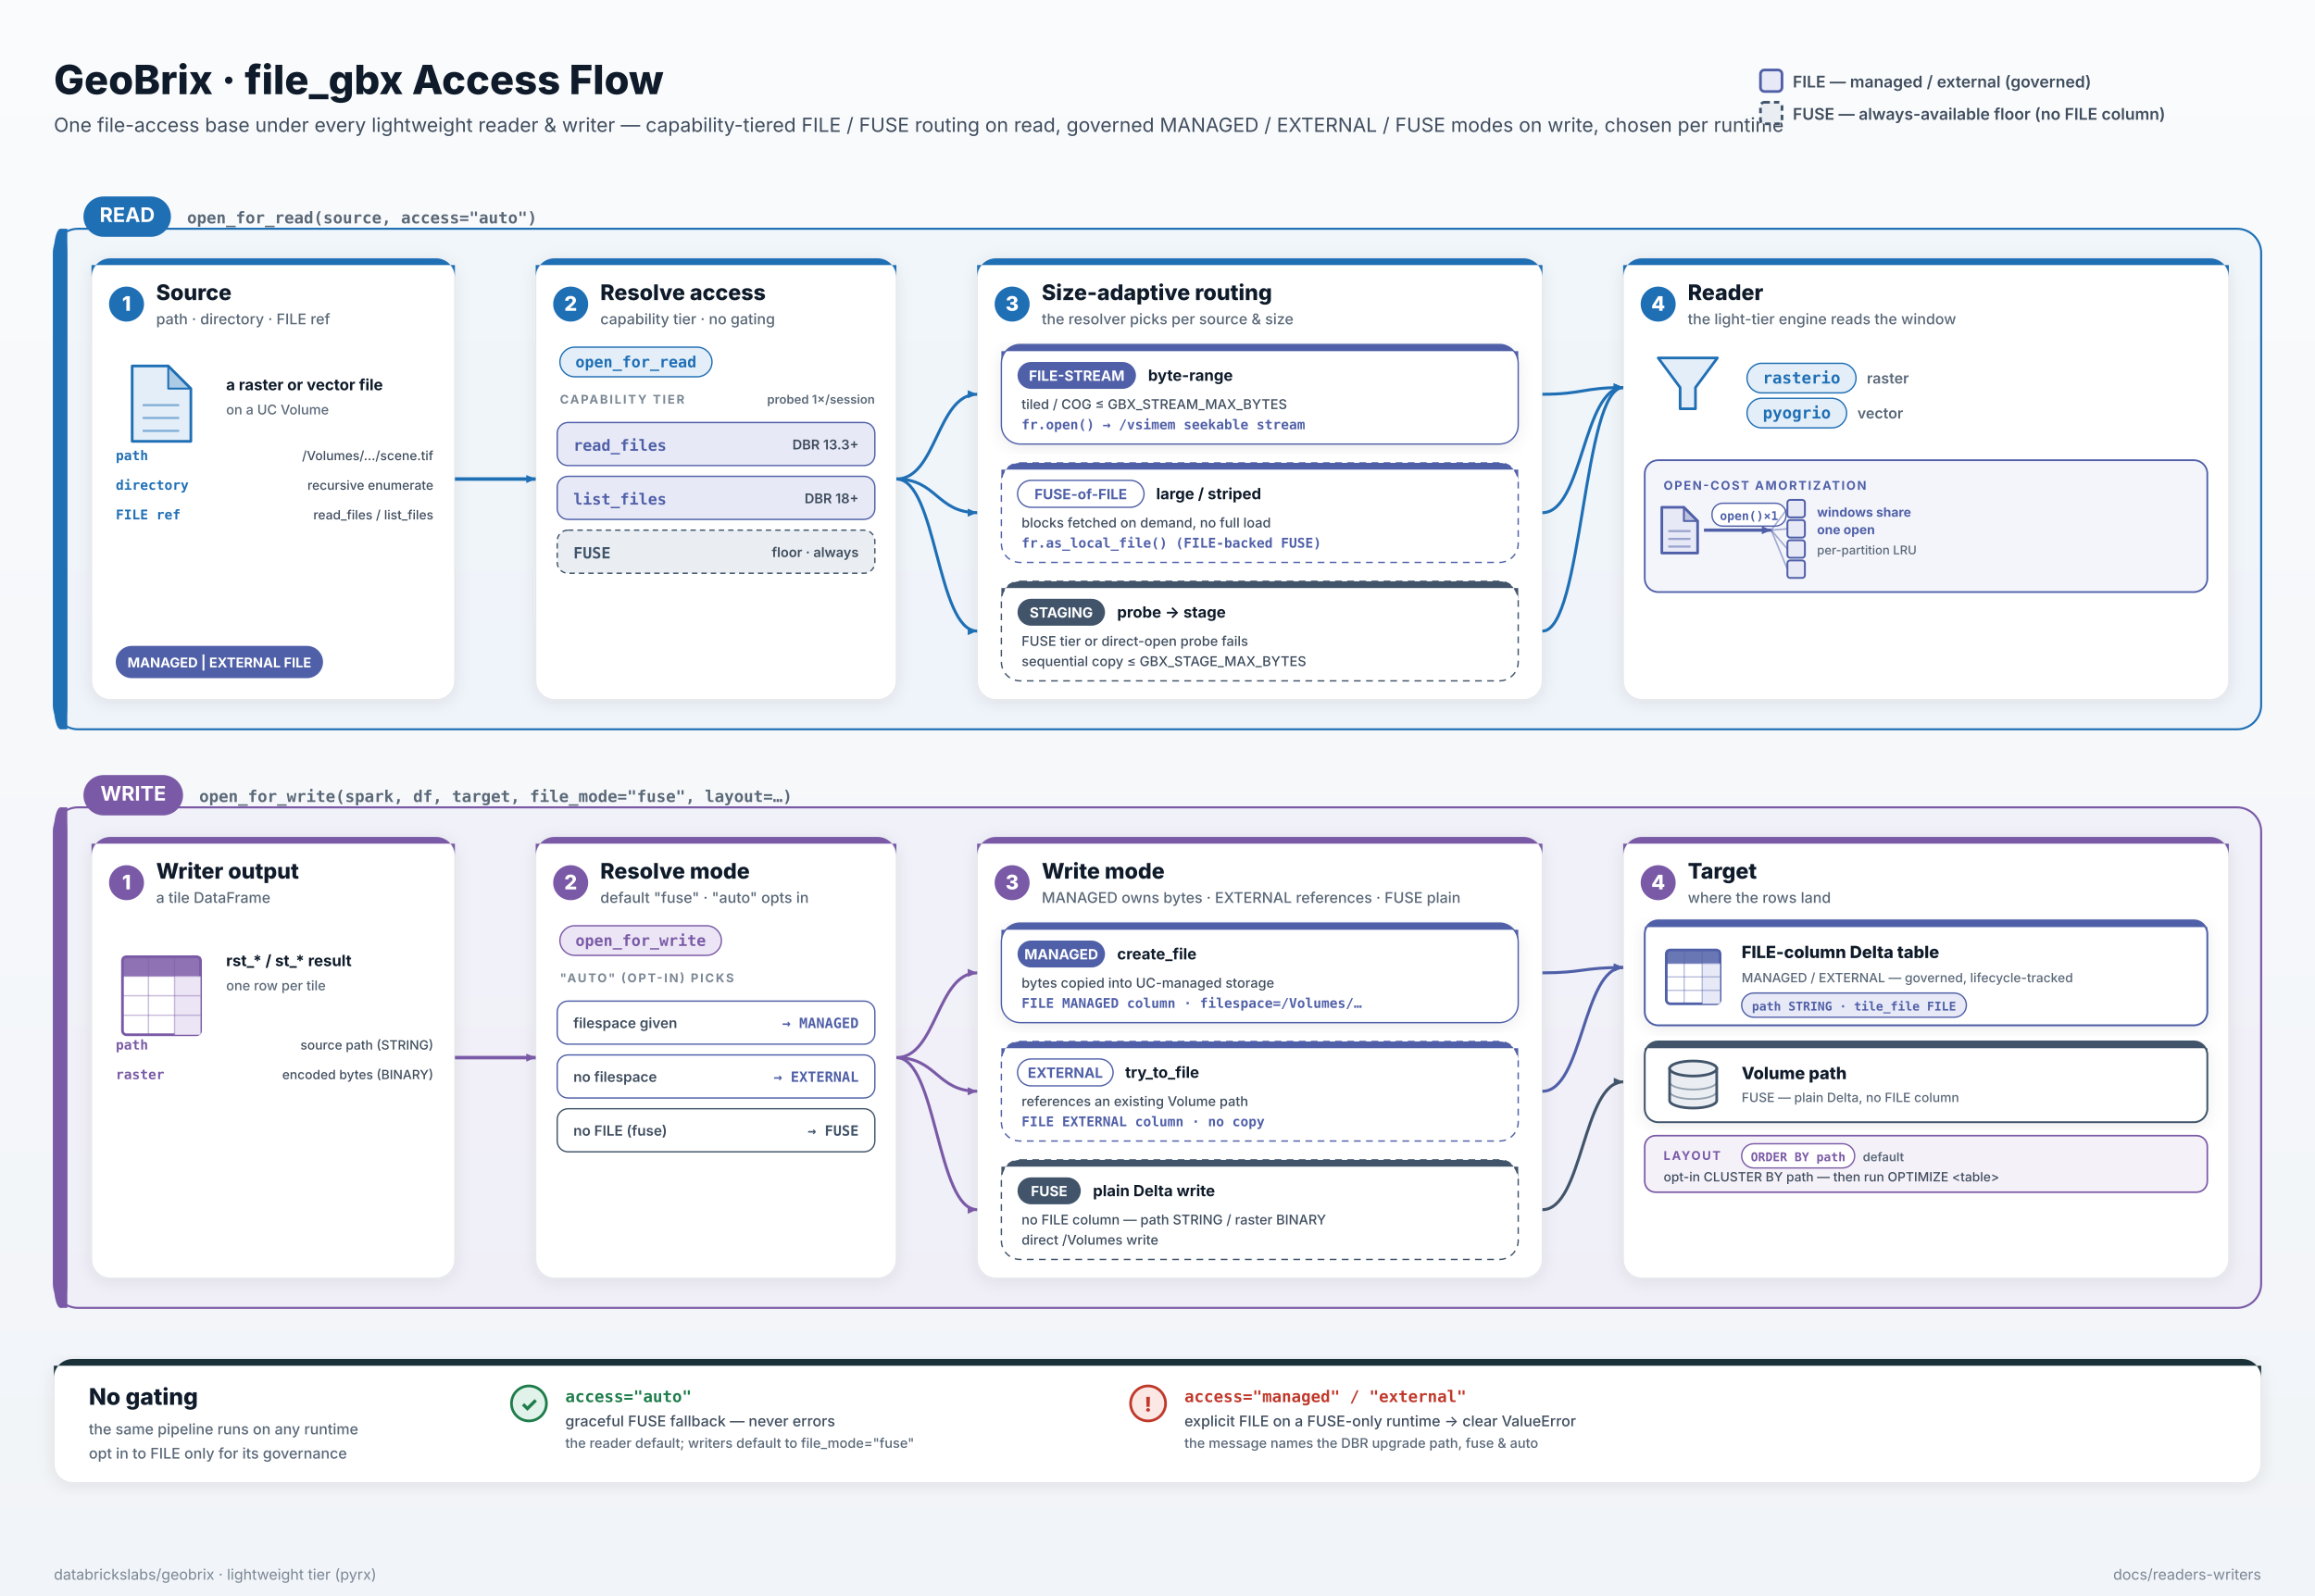
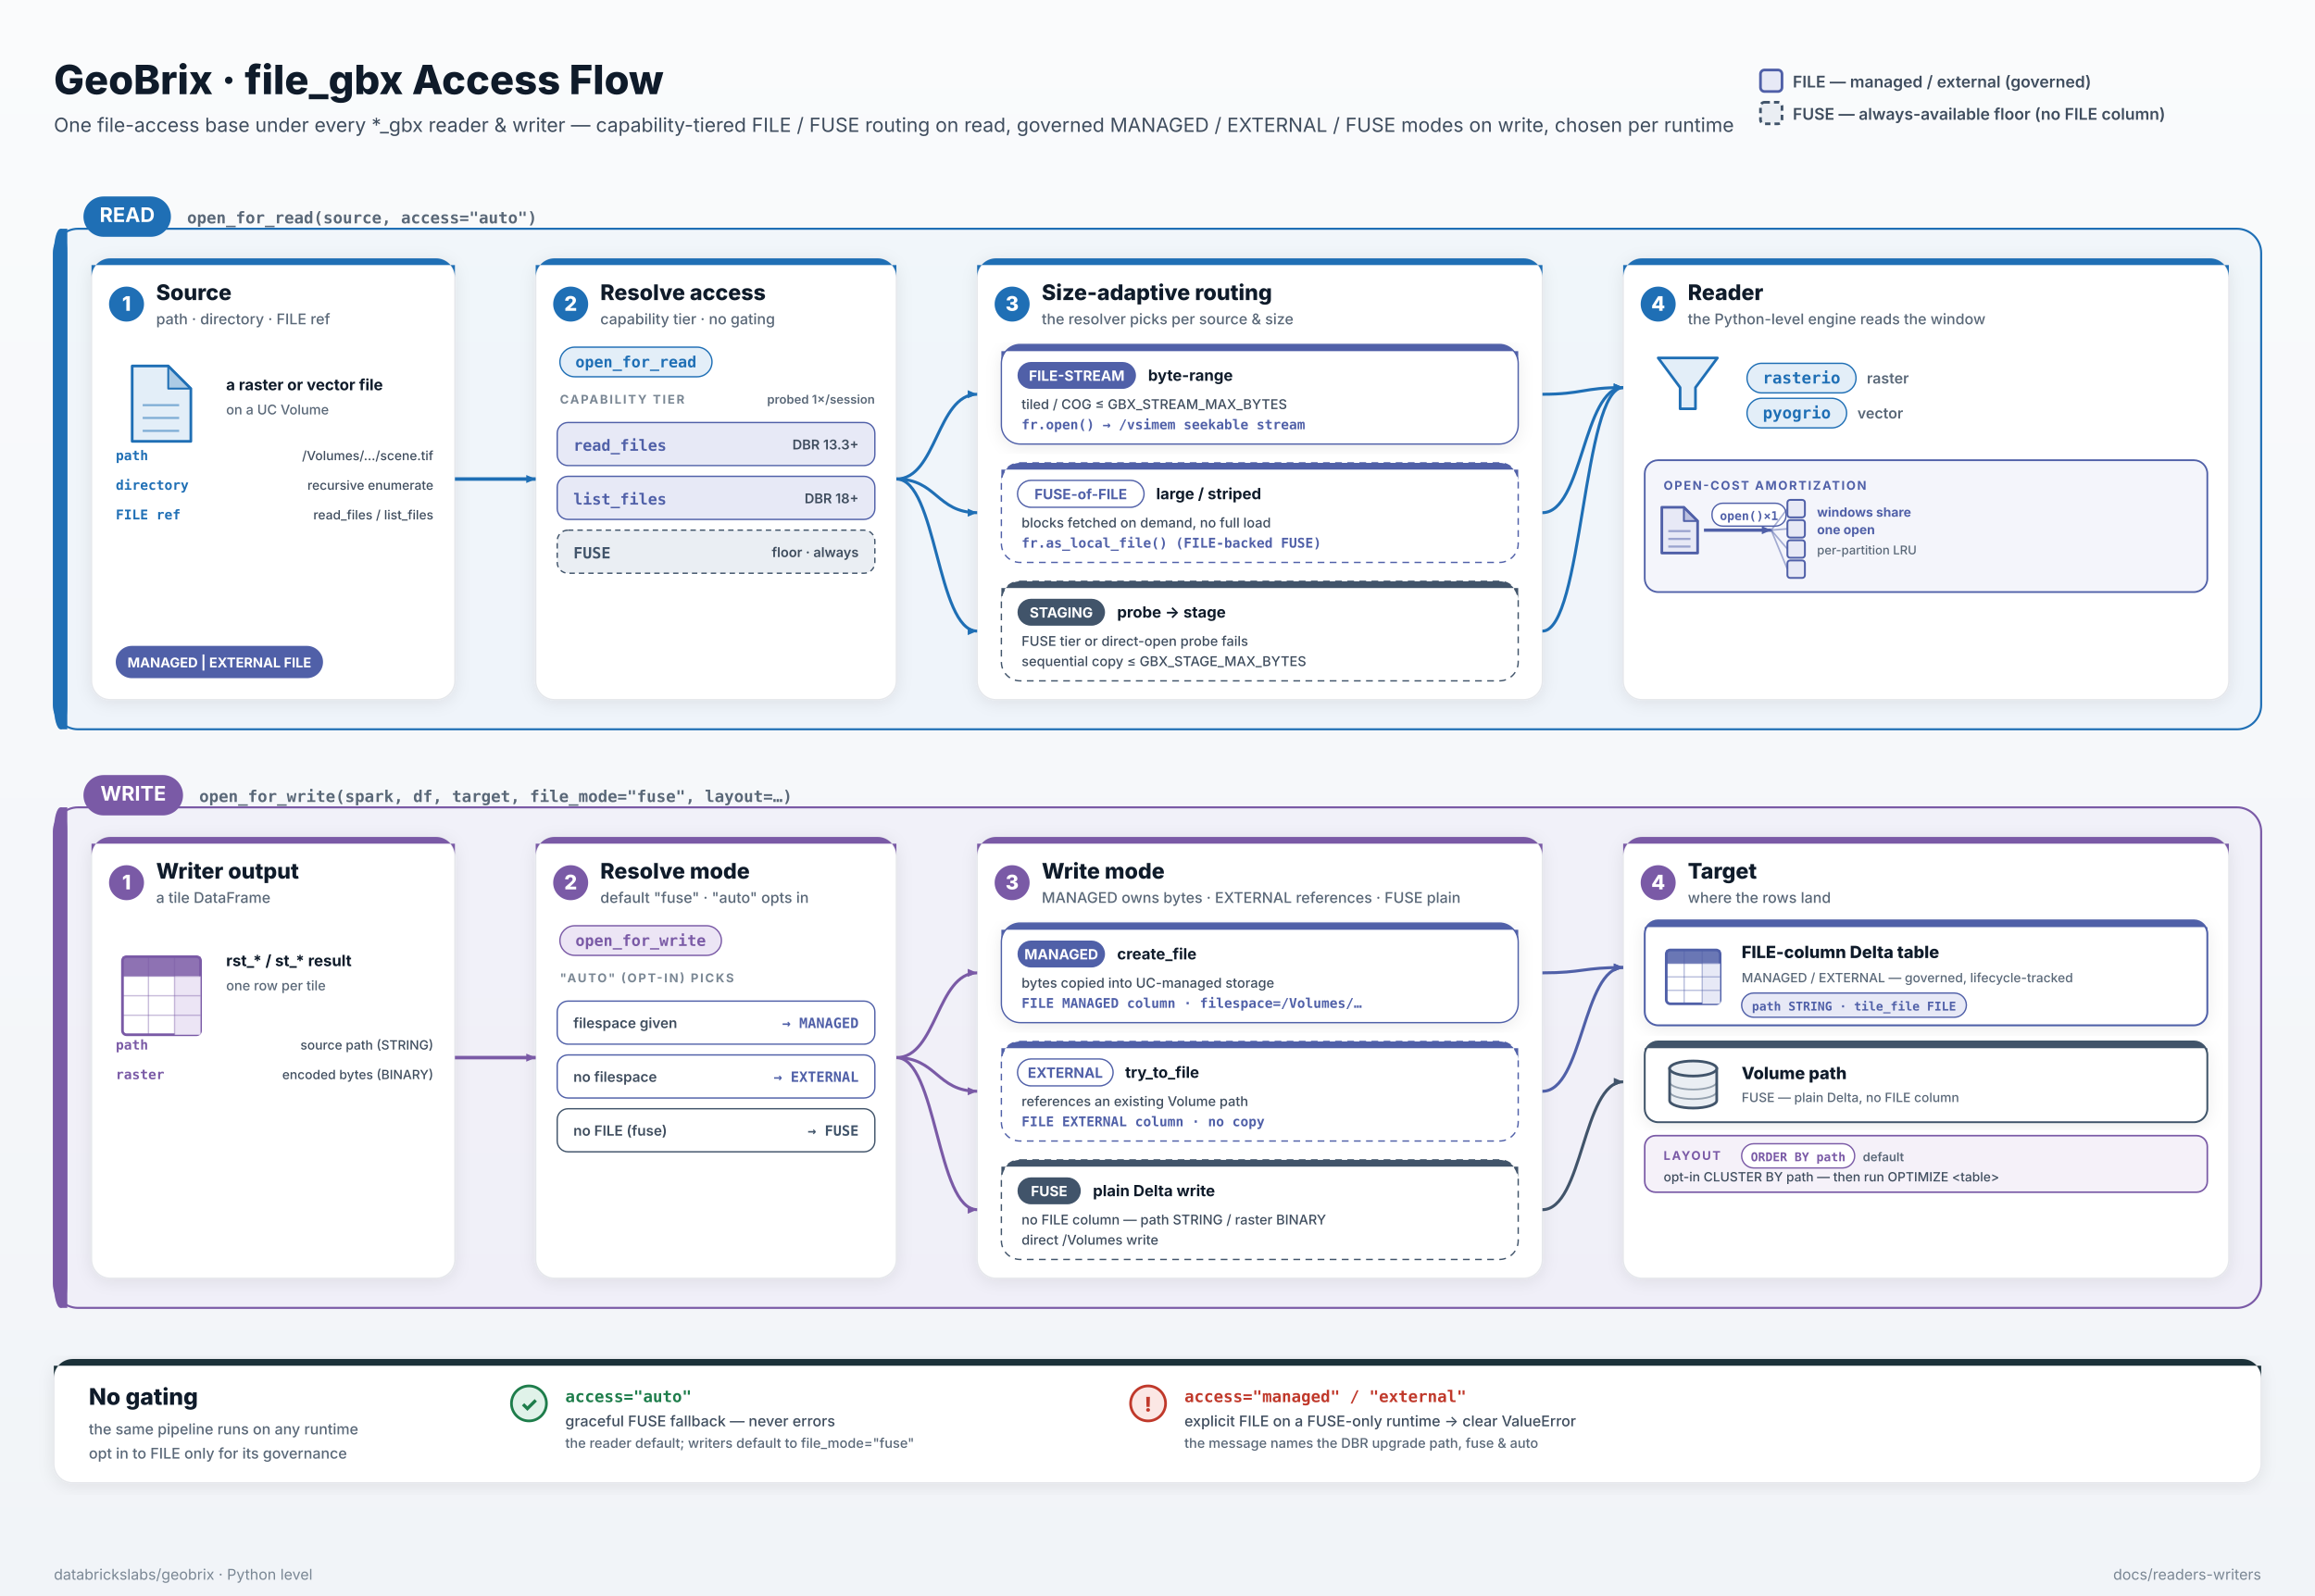
<svg xmlns="http://www.w3.org/2000/svg" viewBox="0 0 1720 1186" width="1720" height="1186" style="font-family: Inter, -apple-system, system-ui, sans-serif;">
  <defs>
    <filter id="card-shadow" x="-5%" y="-5%" width="110%" height="115%">
      <feDropShadow dx="0" dy="2" stdDeviation="6" flood-color="#0F1B2A" flood-opacity="0.08" />
    </filter>
    <linearGradient id="bg" x1="0" y1="0" x2="0" y2="1">
      <stop offset="0" stop-color="#FAFBFC" />
      <stop offset="1" stop-color="#F1F4F8" />
    </linearGradient>
    <marker id="arrow" markerWidth="10" markerHeight="10" refX="7" refY="3" orient="auto" markerUnits="userSpaceOnUse">
      <path d="M0,0 L7,3 L0,6 Z" fill="#5A6878" />
    </marker>
    <marker id="arrow-read" markerWidth="10" markerHeight="10" refX="7" refY="3" orient="auto" markerUnits="userSpaceOnUse">
      <path d="M0,0 L7,3 L0,6 Z" fill="#1F6FB5" />
    </marker>
    <marker id="arrow-write" markerWidth="10" markerHeight="10" refX="7" refY="3" orient="auto" markerUnits="userSpaceOnUse">
      <path d="M0,0 L7,3 L0,6 Z" fill="#7A5AA6" />
    </marker>
    <marker id="arrow-file" markerWidth="10" markerHeight="10" refX="7" refY="3" orient="auto" markerUnits="userSpaceOnUse">
      <path d="M0,0 L7,3 L0,6 Z" fill="#5060A8" />
    </marker>
    <marker id="arrow-fuse" markerWidth="10" markerHeight="10" refX="7" refY="3" orient="auto" markerUnits="userSpaceOnUse">
      <path d="M0,0 L7,3 L0,6 Z" fill="#41546A" />
    </marker>
  </defs>
  <rect x="0" y="0" width="1720" height="1186" fill="url(#bg)" />
  <text x="40" y="70" font-family="Inter, -apple-system, system-ui, sans-serif" font-size="30" font-weight="800" fill="#0F1B2A" text-anchor="start">GeoBrix · file_gbx Access Flow</text>
-   <text x="40" y="98" font-family="Inter, -apple-system, system-ui, sans-serif" font-size="14.5" font-weight="400" fill="#3F4D5E" text-anchor="start">One file-access base under every lightweight reader &amp; writer — capability-tiered FILE / FUSE routing on read, governed MANAGED / EXTERNAL / FUSE modes on write, chosen per runtime</text>
+   <text x="40" y="98" font-family="Inter, -apple-system, system-ui, sans-serif" font-size="14.5" font-weight="400" fill="#3F4D5E" text-anchor="start">One file-access base under every *_gbx reader &amp; writer — capability-tiered FILE / FUSE routing on read, governed MANAGED / EXTERNAL / FUSE modes on write, chosen per runtime</text>
  <rect x="1308" y="52" width="16" height="16" rx="3" fill="#E7E9F6" stroke="#5060A8" stroke-width="2" />
  <text x="1332" y="65" font-family="Inter, -apple-system, system-ui, sans-serif" font-size="12" font-weight="600" fill="#3F4D5E" text-anchor="start">FILE — managed / external (governed)</text>
  <rect x="1308" y="76" width="16" height="16" rx="3" fill="#EAEEF3" stroke="#41546A" stroke-width="2" stroke-dasharray="4 3" />
  <text x="1332" y="89" font-family="Inter, -apple-system, system-ui, sans-serif" font-size="12" font-weight="600" fill="#3F4D5E" text-anchor="start">FUSE — always-available floor (no FILE column)</text>
  <rect x="40" y="170" rx="18" ry="18" width="1640" height="372" fill="#E3EEF8" fill-opacity="0.35" stroke="#1F6FB5" stroke-width="1.5" />
  <rect x="40" y="170" rx="18" ry="18" width="10" height="372" fill="#1F6FB5" />
  <rect x="45" y="170" width="5" height="372" fill="#1F6FB5" />
  <rect x="62" y="146" rx="15" ry="15" width="65" height="30" fill="#1F6FB5" />
  <text x="94.5" y="165.0" text-anchor="middle" font-family="Inter, -apple-system, system-ui, sans-serif" font-size="15" font-weight="700" fill="#FFFFFF">READ</text>
  <text x="139" y="166" font-family="ui-monospace, SFMono-Regular, Menlo, Consolas, monospace" font-size="12" font-weight="600" fill="#5A6878" text-anchor="start">open_for_read(source, access="auto")</text>
  <rect x="68" y="192" rx="14" ry="14" width="270" height="328" fill="#FFFFFF" stroke="#E5E7EB" stroke-width="1" filter="url(#card-shadow)" />
  <path d="M 68 206 A 14 14 0 0 1 82 192 H 324 A 14 14 0 0 1 338 206 V 197 H 68 Z" fill="#1F6FB5" />
  <circle cx="94" cy="226" r="13" fill="#1F6FB5" />
  <text x="94" y="231" font-family="Inter, -apple-system, system-ui, sans-serif" font-size="15" font-weight="800" fill="#FFFFFF" text-anchor="middle">1</text>
  <text x="116" y="223" font-family="Inter, -apple-system, system-ui, sans-serif" font-size="16" font-weight="800" fill="#0F1B2A" text-anchor="start">Source</text>
  <text x="116" y="241" font-family="Inter, -apple-system, system-ui, sans-serif" font-size="11" font-weight="500" fill="#5A6878" text-anchor="start">path · directory · FILE ref</text>
  <path d="M 98.2 272.0 H 125.0 L 141.8 288.8 V 328.0 H 98.2 Z" fill="#E3EEF8" stroke="#1F6FB5" stroke-width="2" stroke-linejoin="round" />
  <path d="M 125.0 272.0 V 288.8 H 141.8 Z" fill="#1F6FB5" fill-opacity="0.28" stroke="#1F6FB5" stroke-width="1.4" stroke-linejoin="round" />
  <line x1="106.0" y1="301.1" x2="133.1" y2="301.1" stroke="#1F6FB5" stroke-width="1.6" stroke-opacity="0.5" />
  <line x1="106.0" y1="310.6" x2="133.1" y2="310.6" stroke="#1F6FB5" stroke-width="1.6" stroke-opacity="0.5" />
  <line x1="106.0" y1="320.2" x2="133.1" y2="320.2" stroke="#1F6FB5" stroke-width="1.6" stroke-opacity="0.5" />
  <text x="168" y="290" font-family="Inter, -apple-system, system-ui, sans-serif" font-size="11.5" font-weight="700" fill="#0F1B2A" text-anchor="start">a raster or vector file</text>
  <text x="168" y="308" font-family="Inter, -apple-system, system-ui, sans-serif" font-size="10" font-weight="500" fill="#5A6878" text-anchor="start">on a UC Volume</text>
  <text x="86" y="342" font-family="ui-monospace, SFMono-Regular, Menlo, Consolas, monospace" font-size="10" font-weight="700" fill="#1F6FB5" text-anchor="start">path</text>
  <text x="322" y="342" font-family="Inter, -apple-system, system-ui, sans-serif" font-size="9.5" font-weight="500" fill="#3F4D5E" text-anchor="end">/Volumes/…/scene.tif</text>
  <text x="86" y="364" font-family="ui-monospace, SFMono-Regular, Menlo, Consolas, monospace" font-size="10" font-weight="700" fill="#1F6FB5" text-anchor="start">directory</text>
  <text x="322" y="364" font-family="Inter, -apple-system, system-ui, sans-serif" font-size="9.5" font-weight="500" fill="#3F4D5E" text-anchor="end">recursive enumerate</text>
  <text x="86" y="386" font-family="ui-monospace, SFMono-Regular, Menlo, Consolas, monospace" font-size="10" font-weight="700" fill="#1F6FB5" text-anchor="start">FILE ref</text>
  <text x="322" y="386" font-family="Inter, -apple-system, system-ui, sans-serif" font-size="9.5" font-weight="500" fill="#3F4D5E" text-anchor="end">read_files / list_files</text>
  <rect x="86" y="480" rx="12" ry="12" width="154" height="24" fill="#5060A8" />
  <text x="163.0" y="496.0" text-anchor="middle" font-family="Inter, -apple-system, system-ui, sans-serif" font-size="10" font-weight="700" fill="#FFFFFF">MANAGED | EXTERNAL FILE</text>
  <rect x="398" y="192" rx="14" ry="14" width="268" height="328" fill="#FFFFFF" stroke="#E5E7EB" stroke-width="1" filter="url(#card-shadow)" />
  <path d="M 398 206 A 14 14 0 0 1 412 192 H 652 A 14 14 0 0 1 666 206 V 197 H 398 Z" fill="#1F6FB5" />
  <circle cx="424" cy="226" r="13" fill="#1F6FB5" />
  <text x="424" y="231" font-family="Inter, -apple-system, system-ui, sans-serif" font-size="15" font-weight="800" fill="#FFFFFF" text-anchor="middle">2</text>
  <text x="446" y="223" font-family="Inter, -apple-system, system-ui, sans-serif" font-size="16" font-weight="800" fill="#0F1B2A" text-anchor="start">Resolve access</text>
  <text x="446" y="241" font-family="Inter, -apple-system, system-ui, sans-serif" font-size="11" font-weight="500" fill="#5A6878" text-anchor="start">capability tier · no gating</text>
  <rect x="416" y="258" rx="11" ry="11" width="113" height="22" fill="#E3EEF8" stroke="#1F6FB5" stroke-width="1" />
  <text x="472.5" y="273.0" text-anchor="middle" font-family="ui-monospace, SFMono-Regular, Menlo, Consolas, monospace" font-size="11.5" font-weight="700" fill="#1F6FB5">open_for_read</text>
  <text x="416" y="300" font-family="Inter, -apple-system, system-ui, sans-serif" font-size="9" font-weight="700" fill="#7A8794" text-anchor="start" letter-spacing="1.2">CAPABILITY TIER</text>
  <text x="650" y="300" font-family="Inter, -apple-system, system-ui, sans-serif" font-size="9" font-weight="600" fill="#5A6878" text-anchor="end">probed 1×/session</text>
  <rect x="414" y="314" rx="8" ry="8" width="236" height="32" fill="#E7E9F6" stroke="#5060A8" stroke-width="1" />
  <text x="426" y="335" font-family="ui-monospace, SFMono-Regular, Menlo, Consolas, monospace" font-size="11.5" font-weight="700" fill="#5060A8" text-anchor="start">read_files</text>
  <text x="638" y="334" font-family="Inter, -apple-system, system-ui, sans-serif" font-size="10" font-weight="600" fill="#3F4D5E" text-anchor="end">DBR 13.3+</text>
  <rect x="414" y="354" rx="8" ry="8" width="236" height="32" fill="#E7E9F6" stroke="#5060A8" stroke-width="1" />
  <text x="426" y="375" font-family="ui-monospace, SFMono-Regular, Menlo, Consolas, monospace" font-size="11.5" font-weight="700" fill="#5060A8" text-anchor="start">list_files</text>
  <text x="638" y="374" font-family="Inter, -apple-system, system-ui, sans-serif" font-size="10" font-weight="600" fill="#3F4D5E" text-anchor="end">DBR 18+</text>
  <rect x="414" y="394" rx="8" ry="8" width="236" height="32" fill="#EAEEF3" stroke="#41546A" stroke-width="1" stroke-dasharray="4 3" />
  <text x="426" y="415" font-family="ui-monospace, SFMono-Regular, Menlo, Consolas, monospace" font-size="11.5" font-weight="700" fill="#41546A" text-anchor="start">FUSE</text>
  <text x="638" y="414" font-family="Inter, -apple-system, system-ui, sans-serif" font-size="10" font-weight="600" fill="#3F4D5E" text-anchor="end">floor · always</text>
  <rect x="726" y="192" rx="14" ry="14" width="420" height="328" fill="#FFFFFF" stroke="#E5E7EB" stroke-width="1" filter="url(#card-shadow)" />
  <path d="M 726 206 A 14 14 0 0 1 740 192 H 1132 A 14 14 0 0 1 1146 206 V 197 H 726 Z" fill="#1F6FB5" />
  <circle cx="752" cy="226" r="13" fill="#1F6FB5" />
  <text x="752" y="231" font-family="Inter, -apple-system, system-ui, sans-serif" font-size="15" font-weight="800" fill="#FFFFFF" text-anchor="middle">3</text>
  <text x="774" y="223" font-family="Inter, -apple-system, system-ui, sans-serif" font-size="16" font-weight="800" fill="#0F1B2A" text-anchor="start">Size-adaptive routing</text>
  <text x="774" y="241" font-family="Inter, -apple-system, system-ui, sans-serif" font-size="11" font-weight="500" fill="#5A6878" text-anchor="start">the resolver picks per source &amp; size</text>
  <rect x="744" y="256" rx="14" ry="14" width="384" height="74" fill="#FFFFFF" stroke="#5060A8" stroke-width="1" filter="url(#card-shadow)" />
  <path d="M 744 270 A 14 14 0 0 1 758 256 H 1114 A 14 14 0 0 1 1128 270 V 261 H 744 Z" fill="#5060A8" />
  <rect x="756" y="269" rx="10" ry="10" width="88" height="20" fill="#5060A8" />
  <text x="800.0" y="283.0" text-anchor="middle" font-family="Inter, -apple-system, system-ui, sans-serif" font-size="10.5" font-weight="700" fill="#FFFFFF">FILE-STREAM</text>
  <text x="853" y="283" font-family="Inter, -apple-system, system-ui, sans-serif" font-size="11.5" font-weight="700" fill="#0F1B2A" text-anchor="start">byte-range</text>
  <text x="759" y="304" font-family="Inter, -apple-system, system-ui, sans-serif" font-size="10" font-weight="500" fill="#3F4D5E" text-anchor="start">tiled / COG ≤ GBX_STREAM_MAX_BYTES</text>
  <text x="759" y="319" font-family="ui-monospace, SFMono-Regular, Menlo, Consolas, monospace" font-size="10" font-weight="600" fill="#5060A8" text-anchor="start">fr.open() → /vsimem seekable stream</text>
  <rect x="744" y="344" rx="14" ry="14" width="384" height="74" fill="#FFFFFF" stroke="#5060A8" stroke-width="1" stroke-dasharray="5 4" />
  <path d="M 744 358 A 14 14 0 0 1 758 344 H 1114 A 14 14 0 0 1 1128 358 V 349 H 744 Z" fill="#5060A8" />
  <rect x="756" y="357" rx="10" ry="10" width="94" height="20" fill="#FFFFFF" stroke="#5060A8" stroke-width="1" />
  <text x="803.0" y="371.0" text-anchor="middle" font-family="Inter, -apple-system, system-ui, sans-serif" font-size="10.5" font-weight="700" fill="#5060A8">FUSE-of-FILE</text>
  <text x="859" y="371" font-family="Inter, -apple-system, system-ui, sans-serif" font-size="11.5" font-weight="700" fill="#0F1B2A" text-anchor="start">large / striped</text>
  <text x="759" y="392" font-family="Inter, -apple-system, system-ui, sans-serif" font-size="10" font-weight="500" fill="#3F4D5E" text-anchor="start">blocks fetched on demand, no full load</text>
  <text x="759" y="407" font-family="ui-monospace, SFMono-Regular, Menlo, Consolas, monospace" font-size="10" font-weight="600" fill="#5060A8" text-anchor="start">fr.as_local_file() (FILE-backed FUSE)</text>
  <rect x="744" y="432" rx="14" ry="14" width="384" height="74" fill="#FFFFFF" stroke="#41546A" stroke-width="1" stroke-dasharray="5 4" />
  <path d="M 744 446 A 14 14 0 0 1 758 432 H 1114 A 14 14 0 0 1 1128 446 V 437 H 744 Z" fill="#41546A" />
  <rect x="756" y="445" rx="10" ry="10" width="65" height="20" fill="#41546A" />
  <text x="788.5" y="459.0" text-anchor="middle" font-family="Inter, -apple-system, system-ui, sans-serif" font-size="10.5" font-weight="700" fill="#FFFFFF">STAGING</text>
  <text x="830" y="459" font-family="Inter, -apple-system, system-ui, sans-serif" font-size="11.5" font-weight="700" fill="#0F1B2A" text-anchor="start">probe → stage</text>
  <text x="759" y="480" font-family="Inter, -apple-system, system-ui, sans-serif" font-size="10" font-weight="500" fill="#3F4D5E" text-anchor="start">FUSE tier or direct-open probe fails</text>
  <text x="759" y="495" font-family="Inter, -apple-system, system-ui, sans-serif" font-size="10" font-weight="500" fill="#3F4D5E" text-anchor="start">sequential copy ≤ GBX_STAGE_MAX_BYTES</text>
  <rect x="1206" y="192" rx="14" ry="14" width="450" height="328" fill="#FFFFFF" stroke="#E5E7EB" stroke-width="1" filter="url(#card-shadow)" />
  <path d="M 1206 206 A 14 14 0 0 1 1220 192 H 1642 A 14 14 0 0 1 1656 206 V 197 H 1206 Z" fill="#1F6FB5" />
  <circle cx="1232" cy="226" r="13" fill="#1F6FB5" />
  <text x="1232" y="231" font-family="Inter, -apple-system, system-ui, sans-serif" font-size="15" font-weight="800" fill="#FFFFFF" text-anchor="middle">4</text>
  <text x="1254" y="223" font-family="Inter, -apple-system, system-ui, sans-serif" font-size="16" font-weight="800" fill="#0F1B2A" text-anchor="start">Reader</text>
-   <text x="1254" y="241" font-family="Inter, -apple-system, system-ui, sans-serif" font-size="11" font-weight="500" fill="#5A6878" text-anchor="start">the light-tier engine reads the window</text>
+   <text x="1254" y="241" font-family="Inter, -apple-system, system-ui, sans-serif" font-size="11" font-weight="500" fill="#5A6878" text-anchor="start">the Python-level engine reads the window</text>
  <path d="M 1232.0 266.0 L 1276.0 266.0 L 1259.7 288.0 L 1259.7 303.8 L 1248.3 303.8 L 1248.3 288.0 Z" fill="#E3EEF8" stroke="#1F6FB5" stroke-width="2" stroke-linejoin="round" />
  <rect x="1298" y="270" rx="11" ry="11" width="81" height="22" fill="#E3EEF8" stroke="#1F6FB5" stroke-width="1" />
  <text x="1338.5" y="285.0" text-anchor="middle" font-family="ui-monospace, SFMono-Regular, Menlo, Consolas, monospace" font-size="12" font-weight="700" fill="#1F6FB5">rasterio</text>
  <text x="1387" y="285" font-family="Inter, -apple-system, system-ui, sans-serif" font-size="11" font-weight="600" fill="#5A6878" text-anchor="start">raster</text>
  <rect x="1298" y="296" rx="11" ry="11" width="74" height="22" fill="#E3EEF8" stroke="#1F6FB5" stroke-width="1" />
  <text x="1335.0" y="311.0" text-anchor="middle" font-family="ui-monospace, SFMono-Regular, Menlo, Consolas, monospace" font-size="12" font-weight="700" fill="#1F6FB5">pyogrio</text>
  <text x="1380" y="311" font-family="Inter, -apple-system, system-ui, sans-serif" font-size="11" font-weight="600" fill="#5A6878" text-anchor="start">vector</text>
  <rect x="1222" y="342" width="418" height="98" rx="10" fill="#E7E9F6" fill-opacity="0.45" stroke="#5060A8" stroke-width="1.3" />
  <text x="1236" y="364" font-family="Inter, -apple-system, system-ui, sans-serif" font-size="9" font-weight="700" fill="#5060A8" text-anchor="start" letter-spacing="1.1">OPEN-COST AMORTIZATION</text>
  <path d="M 1234.7 377.0 H 1251.1 L 1261.3 387.2 V 411.0 H 1234.7 Z" fill="#E7E9F6" stroke="#5060A8" stroke-width="2" stroke-linejoin="round" />
  <path d="M 1251.1 377.0 V 387.2 H 1261.3 Z" fill="#5060A8" fill-opacity="0.28" stroke="#5060A8" stroke-width="1.4" stroke-linejoin="round" />
  <line x1="1239.5" y1="394.7" x2="1256.0" y2="394.7" stroke="#5060A8" stroke-width="1.6" stroke-opacity="0.5" />
  <line x1="1239.5" y1="400.5" x2="1256.0" y2="400.5" stroke="#5060A8" stroke-width="1.6" stroke-opacity="0.5" />
  <line x1="1239.5" y1="406.2" x2="1256.0" y2="406.2" stroke="#5060A8" stroke-width="1.6" stroke-opacity="0.5" />
  <line x1="1266" y1="394" x2="1316" y2="394" stroke="#5060A8" stroke-width="2.4" marker-end="url(#arrow-file)" />
  <rect x="1272" y="374" rx="8" ry="8" width="55" height="17" fill="#FFFFFF" stroke="#5060A8" stroke-width="1" />
  <text x="1299.5" y="386.5" text-anchor="middle" font-family="ui-monospace, SFMono-Regular, Menlo, Consolas, monospace" font-size="9" font-weight="700" fill="#5060A8">open()×1</text>
  <rect x="1328.0" y="371.5" width="13" height="13" rx="2" fill="#E7E9F6" stroke="#5060A8" stroke-width="1.4" />
  <line x1="1316" y1="394" x2="1328.0" y2="378.0" stroke="#5060A8" stroke-width="1.2" stroke-opacity="0.5" />
  <rect x="1328.0" y="386.5" width="13" height="13" rx="2" fill="#E7E9F6" stroke="#5060A8" stroke-width="1.4" />
  <line x1="1316" y1="394" x2="1328.0" y2="393.0" stroke="#5060A8" stroke-width="1.2" stroke-opacity="0.5" />
  <rect x="1328.0" y="401.5" width="13" height="13" rx="2" fill="#E7E9F6" stroke="#5060A8" stroke-width="1.4" />
  <line x1="1316" y1="394" x2="1328.0" y2="408.0" stroke="#5060A8" stroke-width="1.2" stroke-opacity="0.5" />
  <rect x="1328.0" y="416.5" width="13" height="13" rx="2" fill="#E7E9F6" stroke="#5060A8" stroke-width="1.4" />
  <line x1="1316" y1="394" x2="1328.0" y2="423.0" stroke="#5060A8" stroke-width="1.2" stroke-opacity="0.5" />
  <text x="1350" y="384" font-family="Inter, -apple-system, system-ui, sans-serif" font-size="9.5" font-weight="700" fill="#5060A8" text-anchor="start">windows share</text>
  <text x="1350" y="397" font-family="Inter, -apple-system, system-ui, sans-serif" font-size="9.5" font-weight="700" fill="#5060A8" text-anchor="start">one open</text>
  <text x="1350" y="412" font-family="Inter, -apple-system, system-ui, sans-serif" font-size="9" font-weight="500" fill="#5A6878" text-anchor="start">per-partition LRU</text>
  <line x1="338" y1="356.0" x2="398" y2="356.0" stroke="#1F6FB5" stroke-width="2.6" marker-end="url(#arrow-read)" />
  <path d="M 666.0 356.0 C 696.0 356.0 696.0 293.0 726.0 293.0" fill="none" stroke="#1F6FB5" stroke-width="2.2" marker-end="url(#arrow-read)" />
  <path d="M 666.0 356.0 C 696.0 356.0 696.0 381.0 726.0 381.0" fill="none" stroke="#1F6FB5" stroke-width="2.2" marker-end="url(#arrow-read)" />
  <path d="M 666.0 356.0 C 696.0 356.0 696.0 469.0 726.0 469.0" fill="none" stroke="#1F6FB5" stroke-width="2.2" marker-end="url(#arrow-read)" />
  <path d="M 1146.0 293.0 C 1176.0 293.0 1176.0 288.0 1206.0 288.0" fill="none" stroke="#1F6FB5" stroke-width="2.2" marker-end="url(#arrow-read)" />
  <path d="M 1146.0 381.0 C 1176.0 381.0 1176.0 288.0 1206.0 288.0" fill="none" stroke="#1F6FB5" stroke-width="2.2" marker-end="url(#arrow-read)" />
  <path d="M 1146.0 469.0 C 1176.0 469.0 1176.0 288.0 1206.0 288.0" fill="none" stroke="#1F6FB5" stroke-width="2.2" marker-end="url(#arrow-read)" />
  <rect x="40" y="600" rx="18" ry="18" width="1640" height="372" fill="#ECE5F5" fill-opacity="0.35" stroke="#7A5AA6" stroke-width="1.5" />
  <rect x="40" y="600" rx="18" ry="18" width="10" height="372" fill="#7A5AA6" />
  <rect x="45" y="600" width="5" height="372" fill="#7A5AA6" />
  <rect x="62" y="576" rx="15" ry="15" width="74" height="30" fill="#7A5AA6" />
  <text x="99.0" y="595.0" text-anchor="middle" font-family="Inter, -apple-system, system-ui, sans-serif" font-size="15" font-weight="700" fill="#FFFFFF">WRITE</text>
  <text x="148" y="596" font-family="ui-monospace, SFMono-Regular, Menlo, Consolas, monospace" font-size="12" font-weight="600" fill="#5A6878" text-anchor="start">open_for_write(spark, df, target, file_mode="fuse", layout=…)</text>
  <rect x="68" y="622" rx="14" ry="14" width="270" height="328" fill="#FFFFFF" stroke="#E5E7EB" stroke-width="1" filter="url(#card-shadow)" />
  <path d="M 68 636 A 14 14 0 0 1 82 622 H 324 A 14 14 0 0 1 338 636 V 627 H 68 Z" fill="#7A5AA6" />
  <circle cx="94" cy="656" r="13" fill="#7A5AA6" />
  <text x="94" y="661" font-family="Inter, -apple-system, system-ui, sans-serif" font-size="15" font-weight="800" fill="#FFFFFF" text-anchor="middle">1</text>
  <text x="116" y="653" font-family="Inter, -apple-system, system-ui, sans-serif" font-size="16" font-weight="800" fill="#0F1B2A" text-anchor="start">Writer output</text>
  <text x="116" y="671" font-family="Inter, -apple-system, system-ui, sans-serif" font-size="11" font-weight="500" fill="#5A6878" text-anchor="start">a tile DataFrame</text>
  <rect x="91.0" y="711.0" width="58" height="58" rx="3" fill="#FFFFFF" stroke="#7A5AA6" stroke-width="2" />
  <rect x="91.0" y="711.0" width="58" height="14.5" fill="#7A5AA6" fill-opacity="0.85" />
  <rect x="129.7" y="725.5" width="19.3" height="43.5" fill="#ECE5F5" />
  <line x1="110.3" y1="711.0" x2="110.3" y2="769.0" stroke="#7A5AA6" stroke-width="1" stroke-opacity="0.4" />
  <line x1="129.7" y1="711.0" x2="129.7" y2="769.0" stroke="#7A5AA6" stroke-width="1" stroke-opacity="0.4" />
  <line x1="91.0" y1="725.5" x2="149.0" y2="725.5" stroke="#7A5AA6" stroke-width="1" stroke-opacity="0.4" />
  <line x1="91.0" y1="740.0" x2="149.0" y2="740.0" stroke="#7A5AA6" stroke-width="1" stroke-opacity="0.4" />
  <line x1="91.0" y1="754.5" x2="149.0" y2="754.5" stroke="#7A5AA6" stroke-width="1" stroke-opacity="0.4" />
  <text x="168" y="718" font-family="Inter, -apple-system, system-ui, sans-serif" font-size="11.5" font-weight="700" fill="#0F1B2A" text-anchor="start">rst_* / st_* result</text>
  <text x="168" y="736" font-family="Inter, -apple-system, system-ui, sans-serif" font-size="10" font-weight="500" fill="#5A6878" text-anchor="start">one row per tile</text>
  <text x="86" y="780" font-family="ui-monospace, SFMono-Regular, Menlo, Consolas, monospace" font-size="10" font-weight="700" fill="#7A5AA6" text-anchor="start">path</text>
  <text x="322" y="780" font-family="Inter, -apple-system, system-ui, sans-serif" font-size="9.5" font-weight="500" fill="#3F4D5E" text-anchor="end">source path (STRING)</text>
  <text x="86" y="802" font-family="ui-monospace, SFMono-Regular, Menlo, Consolas, monospace" font-size="10" font-weight="700" fill="#7A5AA6" text-anchor="start">raster</text>
  <text x="322" y="802" font-family="Inter, -apple-system, system-ui, sans-serif" font-size="9.5" font-weight="500" fill="#3F4D5E" text-anchor="end">encoded bytes (BINARY)</text>
  <rect x="398" y="622" rx="14" ry="14" width="268" height="328" fill="#FFFFFF" stroke="#E5E7EB" stroke-width="1" filter="url(#card-shadow)" />
  <path d="M 398 636 A 14 14 0 0 1 412 622 H 652 A 14 14 0 0 1 666 636 V 627 H 398 Z" fill="#7A5AA6" />
  <circle cx="424" cy="656" r="13" fill="#7A5AA6" />
  <text x="424" y="661" font-family="Inter, -apple-system, system-ui, sans-serif" font-size="15" font-weight="800" fill="#FFFFFF" text-anchor="middle">2</text>
  <text x="446" y="653" font-family="Inter, -apple-system, system-ui, sans-serif" font-size="16" font-weight="800" fill="#0F1B2A" text-anchor="start">Resolve mode</text>
  <text x="446" y="671" font-family="Inter, -apple-system, system-ui, sans-serif" font-size="11" font-weight="500" fill="#5A6878" text-anchor="start">default "fuse" · "auto" opts in</text>
  <rect x="416" y="688" rx="11" ry="11" width="120" height="22" fill="#ECE5F5" stroke="#7A5AA6" stroke-width="1" />
  <text x="476.0" y="703.0" text-anchor="middle" font-family="ui-monospace, SFMono-Regular, Menlo, Consolas, monospace" font-size="11.5" font-weight="700" fill="#7A5AA6">open_for_write</text>
  <text x="416" y="730" font-family="Inter, -apple-system, system-ui, sans-serif" font-size="9" font-weight="700" fill="#7A8794" text-anchor="start" letter-spacing="1.2">"AUTO" (OPT-IN) PICKS</text>
  <rect x="414" y="744" rx="8" ry="8" width="236" height="32" fill="#FFFFFF" stroke="#5060A8" stroke-width="1" />
  <text x="426" y="764" font-family="Inter, -apple-system, system-ui, sans-serif" font-size="10.5" font-weight="600" fill="#3F4D5E" text-anchor="start">filespace given</text>
  <text x="638" y="764" font-family="ui-monospace, SFMono-Regular, Menlo, Consolas, monospace" font-size="10.5" font-weight="700" fill="#5060A8" text-anchor="end">→ MANAGED</text>
  <rect x="414" y="784" rx="8" ry="8" width="236" height="32" fill="#FFFFFF" stroke="#5060A8" stroke-width="1" />
  <text x="426" y="804" font-family="Inter, -apple-system, system-ui, sans-serif" font-size="10.5" font-weight="600" fill="#3F4D5E" text-anchor="start">no filespace</text>
  <text x="638" y="804" font-family="ui-monospace, SFMono-Regular, Menlo, Consolas, monospace" font-size="10.5" font-weight="700" fill="#5060A8" text-anchor="end">→ EXTERNAL</text>
  <rect x="414" y="824" rx="8" ry="8" width="236" height="32" fill="#FFFFFF" stroke="#41546A" stroke-width="1" />
  <text x="426" y="844" font-family="Inter, -apple-system, system-ui, sans-serif" font-size="10.5" font-weight="600" fill="#3F4D5E" text-anchor="start">no FILE (fuse)</text>
  <text x="638" y="844" font-family="ui-monospace, SFMono-Regular, Menlo, Consolas, monospace" font-size="10.5" font-weight="700" fill="#41546A" text-anchor="end">→ FUSE</text>
  <rect x="726" y="622" rx="14" ry="14" width="420" height="328" fill="#FFFFFF" stroke="#E5E7EB" stroke-width="1" filter="url(#card-shadow)" />
  <path d="M 726 636 A 14 14 0 0 1 740 622 H 1132 A 14 14 0 0 1 1146 636 V 627 H 726 Z" fill="#7A5AA6" />
  <circle cx="752" cy="656" r="13" fill="#7A5AA6" />
  <text x="752" y="661" font-family="Inter, -apple-system, system-ui, sans-serif" font-size="15" font-weight="800" fill="#FFFFFF" text-anchor="middle">3</text>
  <text x="774" y="653" font-family="Inter, -apple-system, system-ui, sans-serif" font-size="16" font-weight="800" fill="#0F1B2A" text-anchor="start">Write mode</text>
  <text x="774" y="671" font-family="Inter, -apple-system, system-ui, sans-serif" font-size="11" font-weight="500" fill="#5A6878" text-anchor="start">MANAGED owns bytes · EXTERNAL references · FUSE plain</text>
  <rect x="744" y="686" rx="14" ry="14" width="384" height="74" fill="#FFFFFF" stroke="#5060A8" stroke-width="1" filter="url(#card-shadow)" />
  <path d="M 744 700 A 14 14 0 0 1 758 686 H 1114 A 14 14 0 0 1 1128 700 V 691 H 744 Z" fill="#5060A8" />
  <rect x="756" y="699" rx="10" ry="10" width="65" height="20" fill="#5060A8" />
  <text x="788.5" y="713.0" text-anchor="middle" font-family="Inter, -apple-system, system-ui, sans-serif" font-size="10.5" font-weight="700" fill="#FFFFFF">MANAGED</text>
  <text x="830" y="713" font-family="Inter, -apple-system, system-ui, sans-serif" font-size="11.5" font-weight="700" fill="#0F1B2A" text-anchor="start">create_file</text>
  <text x="759" y="734" font-family="Inter, -apple-system, system-ui, sans-serif" font-size="10" font-weight="500" fill="#3F4D5E" text-anchor="start">bytes copied into UC-managed storage</text>
  <text x="759" y="749" font-family="ui-monospace, SFMono-Regular, Menlo, Consolas, monospace" font-size="10" font-weight="600" fill="#5060A8" text-anchor="start">FILE MANAGED column · filespace=/Volumes/…</text>
  <rect x="744" y="774" rx="14" ry="14" width="384" height="74" fill="#FFFFFF" stroke="#5060A8" stroke-width="1" stroke-dasharray="5 4" />
  <path d="M 744 788 A 14 14 0 0 1 758 774 H 1114 A 14 14 0 0 1 1128 788 V 779 H 744 Z" fill="#5060A8" />
  <rect x="756" y="787" rx="10" ry="10" width="71" height="20" fill="#FFFFFF" stroke="#5060A8" stroke-width="1" />
  <text x="791.5" y="801.0" text-anchor="middle" font-family="Inter, -apple-system, system-ui, sans-serif" font-size="10.5" font-weight="700" fill="#5060A8">EXTERNAL</text>
  <text x="836" y="801" font-family="Inter, -apple-system, system-ui, sans-serif" font-size="11.5" font-weight="700" fill="#0F1B2A" text-anchor="start">try_to_file</text>
  <text x="759" y="822" font-family="Inter, -apple-system, system-ui, sans-serif" font-size="10" font-weight="500" fill="#3F4D5E" text-anchor="start">references an existing Volume path</text>
  <text x="759" y="837" font-family="ui-monospace, SFMono-Regular, Menlo, Consolas, monospace" font-size="10" font-weight="600" fill="#5060A8" text-anchor="start">FILE EXTERNAL column · no copy</text>
  <rect x="744" y="862" rx="14" ry="14" width="384" height="74" fill="#FFFFFF" stroke="#41546A" stroke-width="1" stroke-dasharray="5 4" />
  <path d="M 744 876 A 14 14 0 0 1 758 862 H 1114 A 14 14 0 0 1 1128 876 V 867 H 744 Z" fill="#41546A" />
  <rect x="756" y="875" rx="10" ry="10" width="47" height="20" fill="#41546A" />
  <text x="779.5" y="889.0" text-anchor="middle" font-family="Inter, -apple-system, system-ui, sans-serif" font-size="10.5" font-weight="700" fill="#FFFFFF">FUSE</text>
  <text x="812" y="889" font-family="Inter, -apple-system, system-ui, sans-serif" font-size="11.5" font-weight="700" fill="#0F1B2A" text-anchor="start">plain Delta write</text>
  <text x="759" y="910" font-family="Inter, -apple-system, system-ui, sans-serif" font-size="10" font-weight="500" fill="#3F4D5E" text-anchor="start">no FILE column — path STRING / raster BINARY</text>
  <text x="759" y="925" font-family="Inter, -apple-system, system-ui, sans-serif" font-size="10" font-weight="500" fill="#3F4D5E" text-anchor="start">direct /Volumes write</text>
  <rect x="1206" y="622" rx="14" ry="14" width="450" height="328" fill="#FFFFFF" stroke="#E5E7EB" stroke-width="1" filter="url(#card-shadow)" />
  <path d="M 1206 636 A 14 14 0 0 1 1220 622 H 1642 A 14 14 0 0 1 1656 636 V 627 H 1206 Z" fill="#7A5AA6" />
  <circle cx="1232" cy="656" r="13" fill="#7A5AA6" />
  <text x="1232" y="661" font-family="Inter, -apple-system, system-ui, sans-serif" font-size="15" font-weight="800" fill="#FFFFFF" text-anchor="middle">4</text>
  <text x="1254" y="653" font-family="Inter, -apple-system, system-ui, sans-serif" font-size="16" font-weight="800" fill="#0F1B2A" text-anchor="start">Target</text>
  <text x="1254" y="671" font-family="Inter, -apple-system, system-ui, sans-serif" font-size="11" font-weight="500" fill="#5A6878" text-anchor="start">where the rows land</text>
  <rect x="1222" y="684" width="418" height="78" rx="10" fill="#FFFFFF" stroke="#5060A8" stroke-width="1.4" filter="url(#card-shadow)" />
  <path d="M 1222 694 A 10 10 0 0 1 1232 684 H 1630 A 10 10 0 0 1 1640 694 V 689 H 1222 Z" fill="#5060A8" />
  <rect x="1238.0" y="706.0" width="40" height="40" rx="3" fill="#FFFFFF" stroke="#5060A8" stroke-width="2" />
  <rect x="1238.0" y="706.0" width="40" height="10.0" fill="#5060A8" fill-opacity="0.85" />
  <rect x="1264.7" y="716.0" width="13.3" height="30.0" fill="#E7E9F6" />
  <line x1="1251.3" y1="706.0" x2="1251.3" y2="746.0" stroke="#5060A8" stroke-width="1" stroke-opacity="0.4" />
  <line x1="1264.7" y1="706.0" x2="1264.7" y2="746.0" stroke="#5060A8" stroke-width="1" stroke-opacity="0.4" />
  <line x1="1238.0" y1="716.0" x2="1278.0" y2="716.0" stroke="#5060A8" stroke-width="1" stroke-opacity="0.4" />
  <line x1="1238.0" y1="726.0" x2="1278.0" y2="726.0" stroke="#5060A8" stroke-width="1" stroke-opacity="0.4" />
  <line x1="1238.0" y1="736.0" x2="1278.0" y2="736.0" stroke="#5060A8" stroke-width="1" stroke-opacity="0.4" />
  <text x="1294" y="712" font-family="Inter, -apple-system, system-ui, sans-serif" font-size="12.5" font-weight="800" fill="#0F1B2A" text-anchor="start">FILE-column Delta table</text>
  <text x="1294" y="730" font-family="Inter, -apple-system, system-ui, sans-serif" font-size="9.5" font-weight="500" fill="#5A6878" text-anchor="start">MANAGED / EXTERNAL — governed, lifecycle-tracked</text>
  <rect x="1294" y="738" rx="9" ry="9" width="167" height="18" fill="#E7E9F6" stroke="#5060A8" stroke-width="1" />
  <text x="1377.5" y="751.0" text-anchor="middle" font-family="ui-monospace, SFMono-Regular, Menlo, Consolas, monospace" font-size="9" font-weight="700" fill="#5060A8">path STRING · tile_file FILE</text>
  <rect x="1222" y="774" width="418" height="60" rx="10" fill="#FFFFFF" stroke="#41546A" stroke-width="1.4" filter="url(#card-shadow)" />
  <path d="M 1222 784 A 10 10 0 0 1 1232 774 H 1630 A 10 10 0 0 1 1640 784 V 779 H 1222 Z" fill="#41546A" />
  <path d="M 1240.5 794.1 V 817.9 A 17.5 5.6 0 0 0 1275.5 817.9 V 794.1 Z" fill="#EAEEF3" stroke="#41546A" stroke-width="2" />
  <ellipse cx="1258.0" cy="794.1" rx="17.5" ry="5.6" fill="#EAEEF3" stroke="#41546A" stroke-width="2" />
  <path d="M 1240.5 804.1 A 17.5 5.6 0 0 0 1275.5 804.1" fill="none" stroke="#41546A" stroke-width="1.3" stroke-opacity="0.5" />
  <path d="M 1240.5 811.2 A 17.5 5.6 0 0 0 1275.5 811.2" fill="none" stroke="#41546A" stroke-width="1.3" stroke-opacity="0.5" />
  <text x="1294" y="802" font-family="Inter, -apple-system, system-ui, sans-serif" font-size="12.5" font-weight="800" fill="#0F1B2A" text-anchor="start">Volume path</text>
  <text x="1294" y="819" font-family="Inter, -apple-system, system-ui, sans-serif" font-size="9.5" font-weight="500" fill="#5A6878" text-anchor="start">FUSE — plain Delta, no FILE column</text>
  <rect x="1222" y="844" width="418" height="42" rx="8" fill="#ECE5F5" fill-opacity="0.5" stroke="#7A5AA6" stroke-width="1.2" />
  <text x="1236" y="862" font-family="Inter, -apple-system, system-ui, sans-serif" font-size="9" font-weight="700" fill="#7A5AA6" text-anchor="start" letter-spacing="1.1">LAYOUT</text>
  <rect x="1294" y="850" rx="9" ry="9" width="84" height="18" fill="#FFFFFF" stroke="#7A5AA6" stroke-width="1" />
  <text x="1336.0" y="863.0" text-anchor="middle" font-family="ui-monospace, SFMono-Regular, Menlo, Consolas, monospace" font-size="9" font-weight="700" fill="#7A5AA6">ORDER BY path</text>
  <text x="1384" y="863" font-family="Inter, -apple-system, system-ui, sans-serif" font-size="9" font-weight="600" fill="#5A6878" text-anchor="start">default</text>
  <text x="1236" y="878" font-family="Inter, -apple-system, system-ui, sans-serif" font-size="9.5" font-weight="500" fill="#3F4D5E" text-anchor="start">opt-in CLUSTER BY path — then run OPTIMIZE &lt;table&gt;</text>
  <line x1="338" y1="786.0" x2="398" y2="786.0" stroke="#7A5AA6" stroke-width="2.6" marker-end="url(#arrow-write)" />
  <path d="M 666.0 786.0 C 696.0 786.0 696.0 723.0 726.0 723.0" fill="none" stroke="#7A5AA6" stroke-width="2.2" marker-end="url(#arrow-write)" />
  <path d="M 666.0 786.0 C 696.0 786.0 696.0 811.0 726.0 811.0" fill="none" stroke="#7A5AA6" stroke-width="2.2" marker-end="url(#arrow-write)" />
  <path d="M 666.0 786.0 C 696.0 786.0 696.0 899.0 726.0 899.0" fill="none" stroke="#7A5AA6" stroke-width="2.2" marker-end="url(#arrow-write)" />
  <path d="M 1146.0 723.0 C 1176.0 723.0 1176.0 719.0 1206.0 719.0" fill="none" stroke="#5060A8" stroke-width="2.2" marker-end="url(#arrow-file)" />
  <path d="M 1146.0 811.0 C 1176.0 811.0 1176.0 719.0 1206.0 719.0" fill="none" stroke="#5060A8" stroke-width="2.2" marker-end="url(#arrow-file)" />
  <path d="M 1146.0 899.0 C 1176.0 899.0 1176.0 804.0 1206.0 804.0" fill="none" stroke="#41546A" stroke-width="2.2" marker-end="url(#arrow-fuse)" />
  <rect x="40" y="1010" rx="14" ry="14" width="1640" height="92" fill="#FFFFFF" stroke="#E5E7EB" stroke-width="1" filter="url(#card-shadow)" />
  <path d="M 40 1024 A 14 14 0 0 1 54 1010 H 1666 A 14 14 0 0 1 1680 1024 V 1015 H 40 Z" fill="#1B3139" />
  <text x="66" y="1044" font-family="Inter, -apple-system, system-ui, sans-serif" font-size="17" font-weight="800" fill="#0F1B2A" text-anchor="start">No gating</text>
  <text x="66" y="1066" font-family="Inter, -apple-system, system-ui, sans-serif" font-size="11" font-weight="500" fill="#5A6878" text-anchor="start">the same pipeline runs on any runtime</text>
  <text x="66" y="1084" font-family="Inter, -apple-system, system-ui, sans-serif" font-size="11" font-weight="500" fill="#5A6878" text-anchor="start">opt in to FILE only for its governance</text>
  <rect x="380" y="1030" width="26" height="26" rx="13" fill="#E0F2E9" stroke="#1E7D4B" stroke-width="2" />
  <text x="393" y="1049" font-family="Inter, -apple-system, system-ui, sans-serif" font-size="15" font-weight="800" fill="#1E7D4B" text-anchor="middle">✓</text>
  <text x="420" y="1042" font-family="ui-monospace, SFMono-Regular, Menlo, Consolas, monospace" font-size="12" font-weight="700" fill="#1E7D4B" text-anchor="start">access="auto"</text>
  <text x="420" y="1060" font-family="Inter, -apple-system, system-ui, sans-serif" font-size="11" font-weight="500" fill="#3F4D5E" text-anchor="start">graceful FUSE fallback — never errors</text>
  <text x="420" y="1076" font-family="Inter, -apple-system, system-ui, sans-serif" font-size="10" font-weight="500" fill="#5A6878" text-anchor="start">the reader default; writers default to file_mode="fuse"</text>
  <rect x="840" y="1030" width="26" height="26" rx="13" fill="#FBE7E4" stroke="#C0392B" stroke-width="2" />
  <text x="853" y="1049" font-family="Inter, -apple-system, system-ui, sans-serif" font-size="15" font-weight="800" fill="#C0392B" text-anchor="middle">!</text>
  <text x="880" y="1042" font-family="ui-monospace, SFMono-Regular, Menlo, Consolas, monospace" font-size="12" font-weight="700" fill="#C0392B" text-anchor="start">access="managed" / "external"</text>
  <text x="880" y="1060" font-family="Inter, -apple-system, system-ui, sans-serif" font-size="11" font-weight="500" fill="#3F4D5E" text-anchor="start">explicit FILE on a FUSE-only runtime → clear ValueError</text>
  <text x="880" y="1076" font-family="Inter, -apple-system, system-ui, sans-serif" font-size="10" font-weight="500" fill="#5A6878" text-anchor="start">the message names the DBR upgrade path, fuse &amp; auto</text>
-   <text x="40" y="1174" font-family="Inter, -apple-system, system-ui, sans-serif" font-size="11" font-weight="400" fill="#7A8794" text-anchor="start">databrickslabs/geobrix  ·  lightweight tier (pyrx)</text>
+   <text x="40" y="1174" font-family="Inter, -apple-system, system-ui, sans-serif" font-size="11" font-weight="400" fill="#7A8794" text-anchor="start">databrickslabs/geobrix  ·  Python level</text>
  <text x="1680" y="1174" font-family="Inter, -apple-system, system-ui, sans-serif" font-size="11" font-weight="400" fill="#7A8794" text-anchor="end">docs/readers-writers</text>
</svg>
